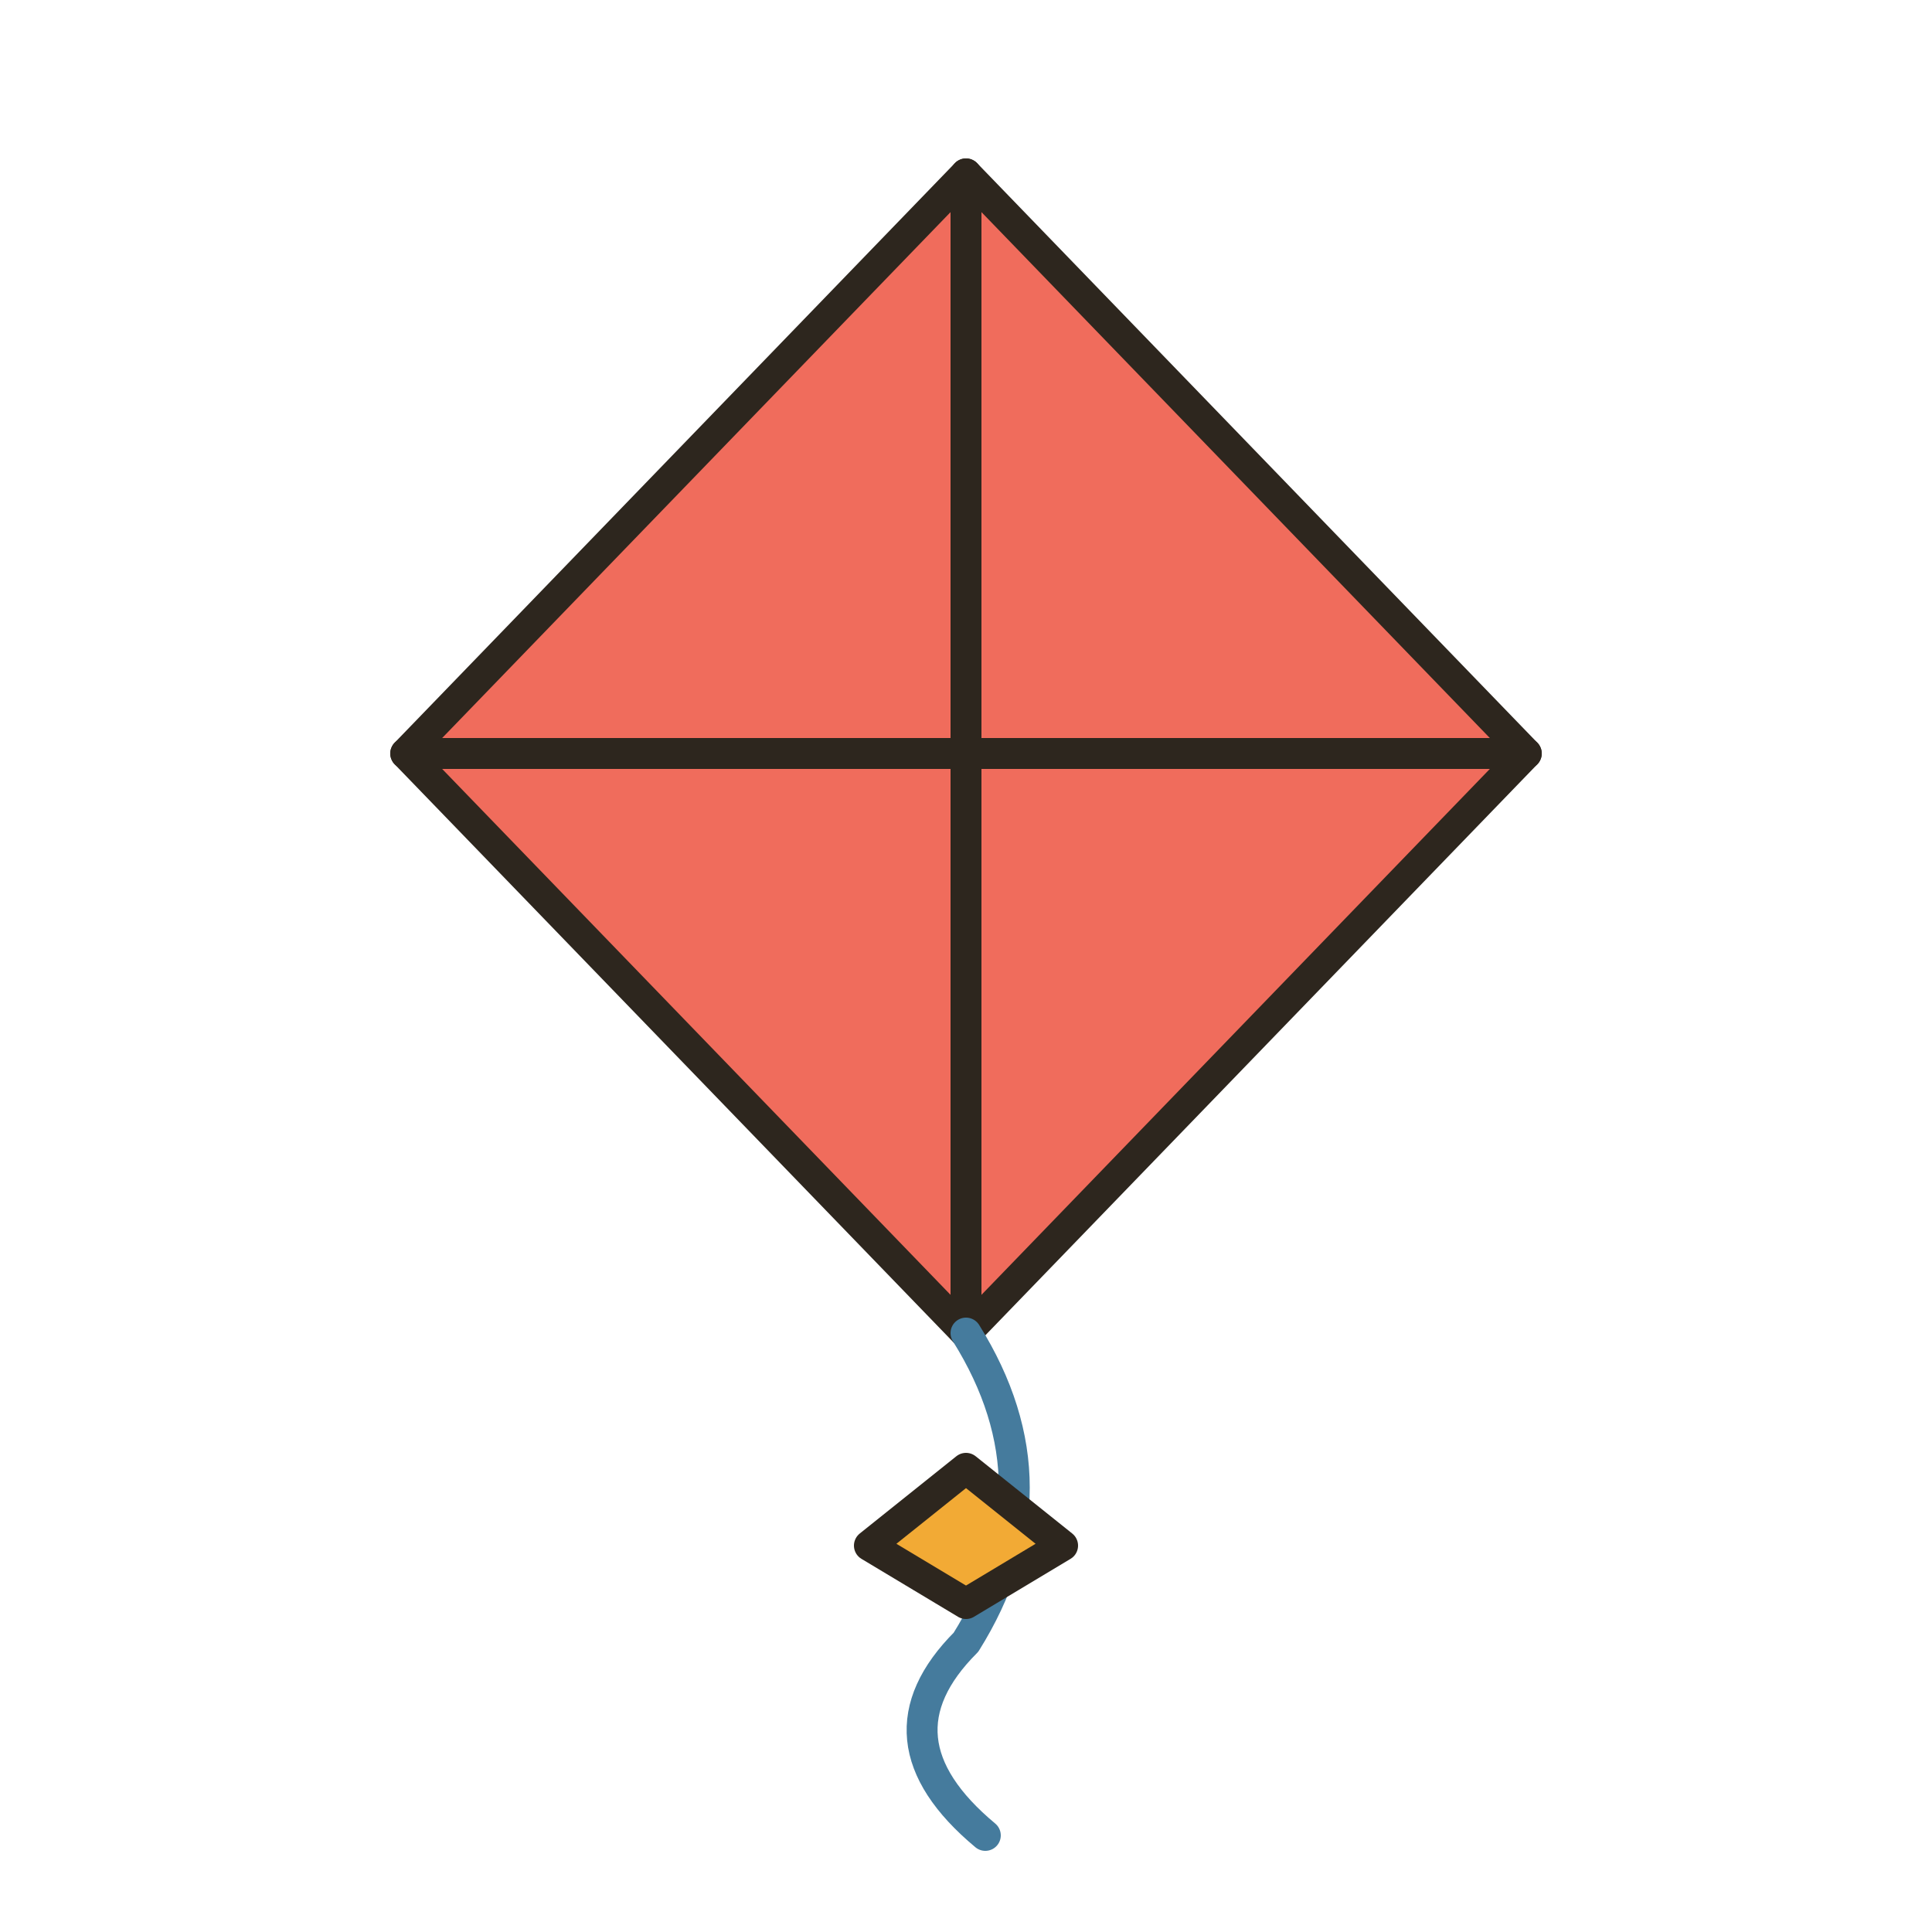
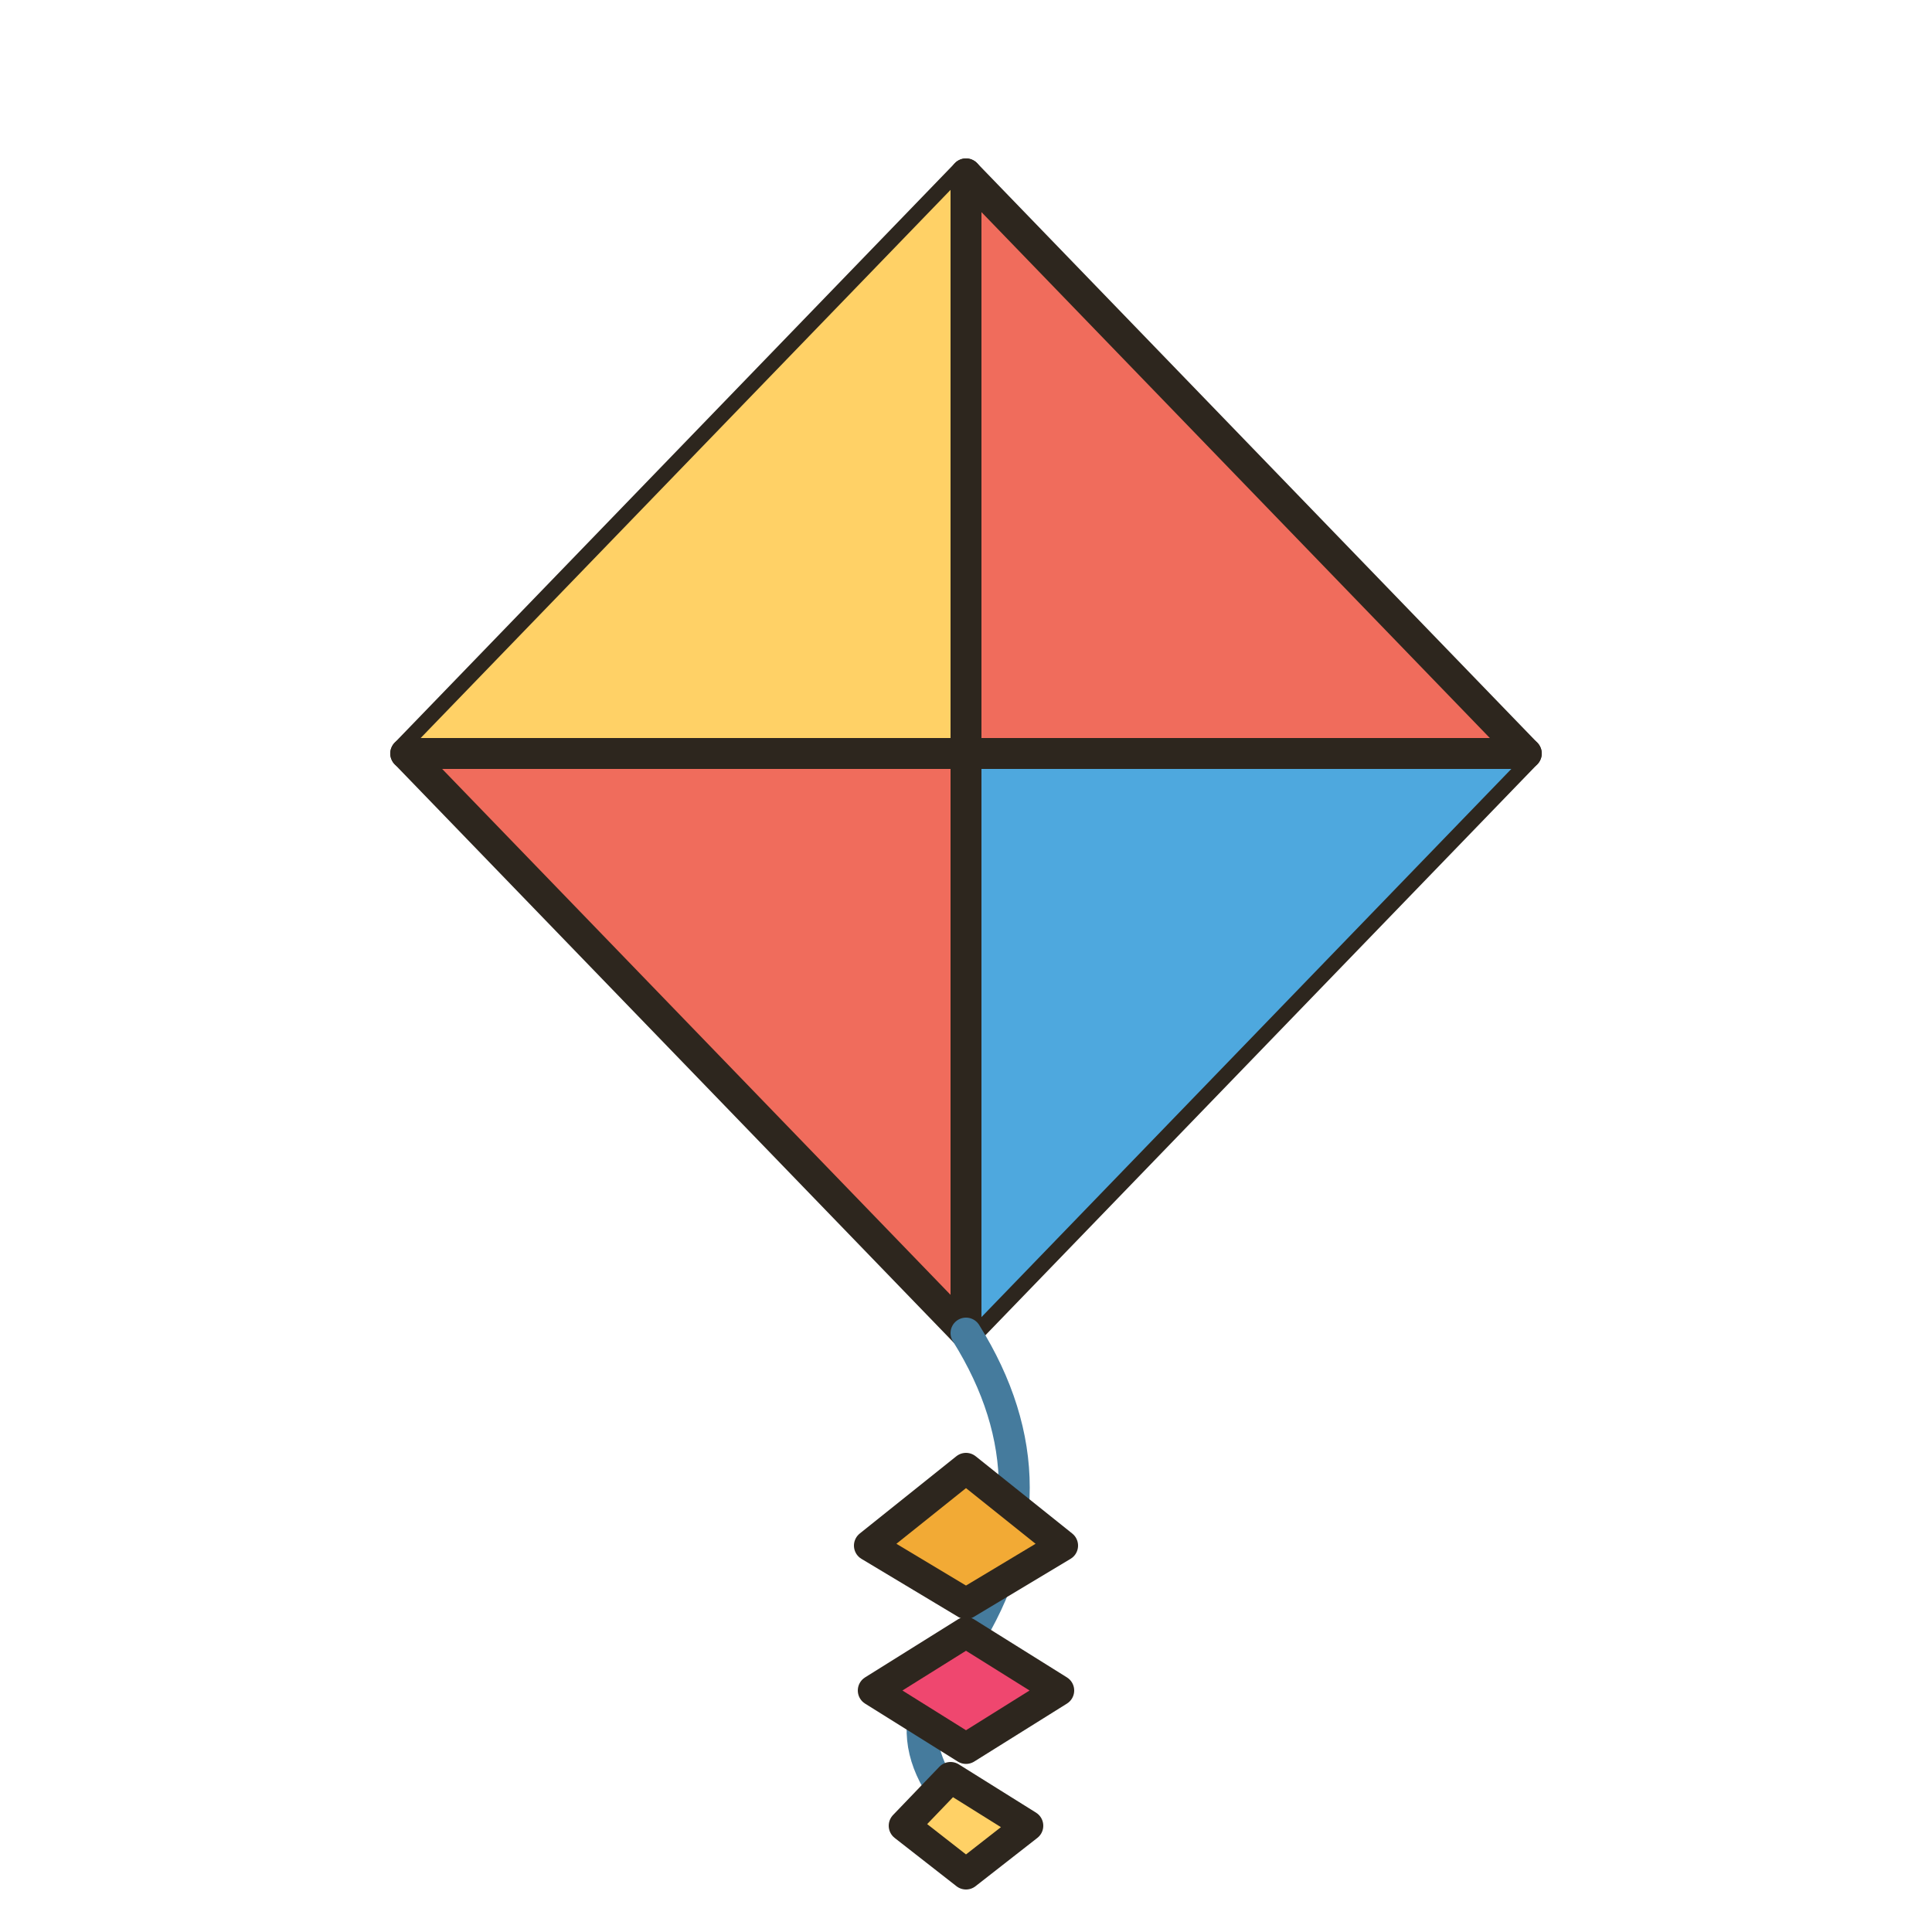
<svg xmlns="http://www.w3.org/2000/svg" viewBox="0 0 1000 1000" data-asset-id="prop_kite">
  <g id="prop" stroke="#2d261e" stroke-width="16" stroke-linecap="round" stroke-linejoin="round">
    <path d="M500 90 L790 390 L500 690 L210 390 Z" fill="#f06c5c" />
+     <path d="M500 90 L500 390 L210 390 Z" fill="#ffd166" stroke="none" />
+     <path d="M500 390 L790 390 L500 690 Z" fill="#4ea8de" stroke="none" />
    <path d="M500 90 L500 690 M210 390 L790 390" fill="none" />
    <path d="M500 690 Q550 770 500 850 Q450 900 510 950" fill="none" stroke="#457b9d" />
    <path d="M500 760 L550 800 L500 830 L450 800 Z" fill="#f2aa35" />
+     <path d="M500 845 L548 875 L500 905 L452 875 Z" fill="#ef476f" />
+     <path d="M492 920 L532 945 L500 970 L468 945 Z" fill="#ffd166" />
  </g>
</svg>
